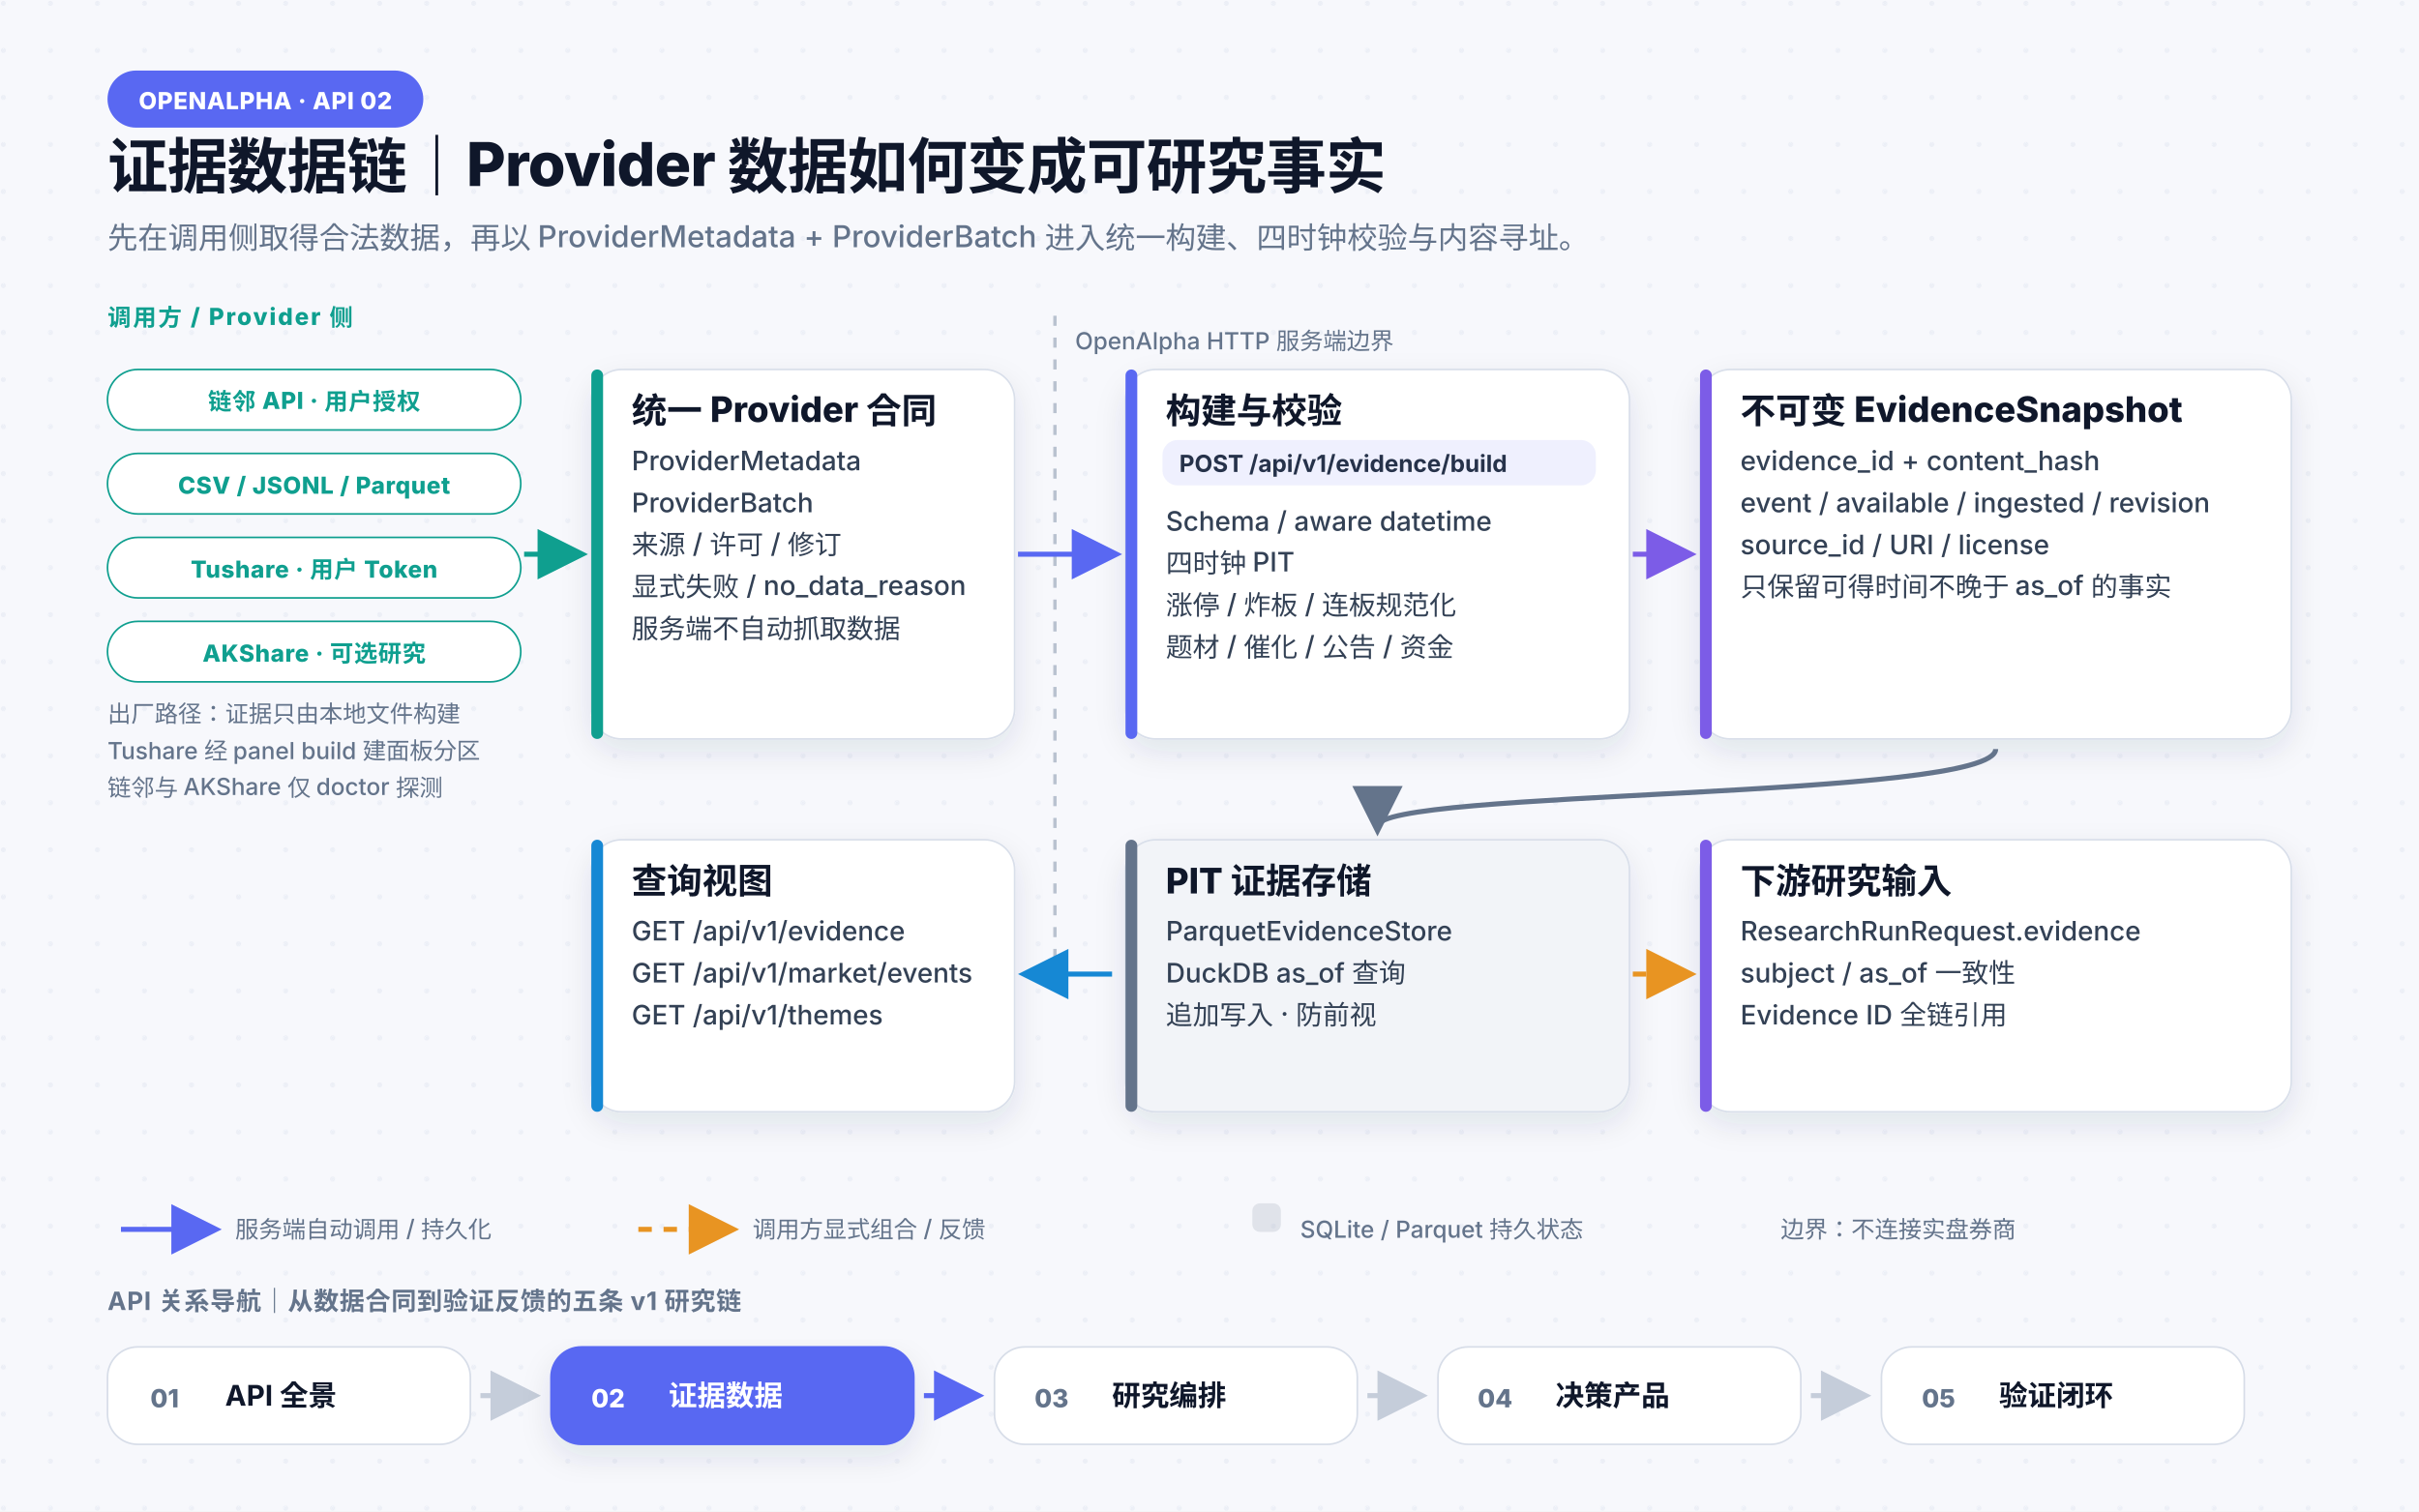
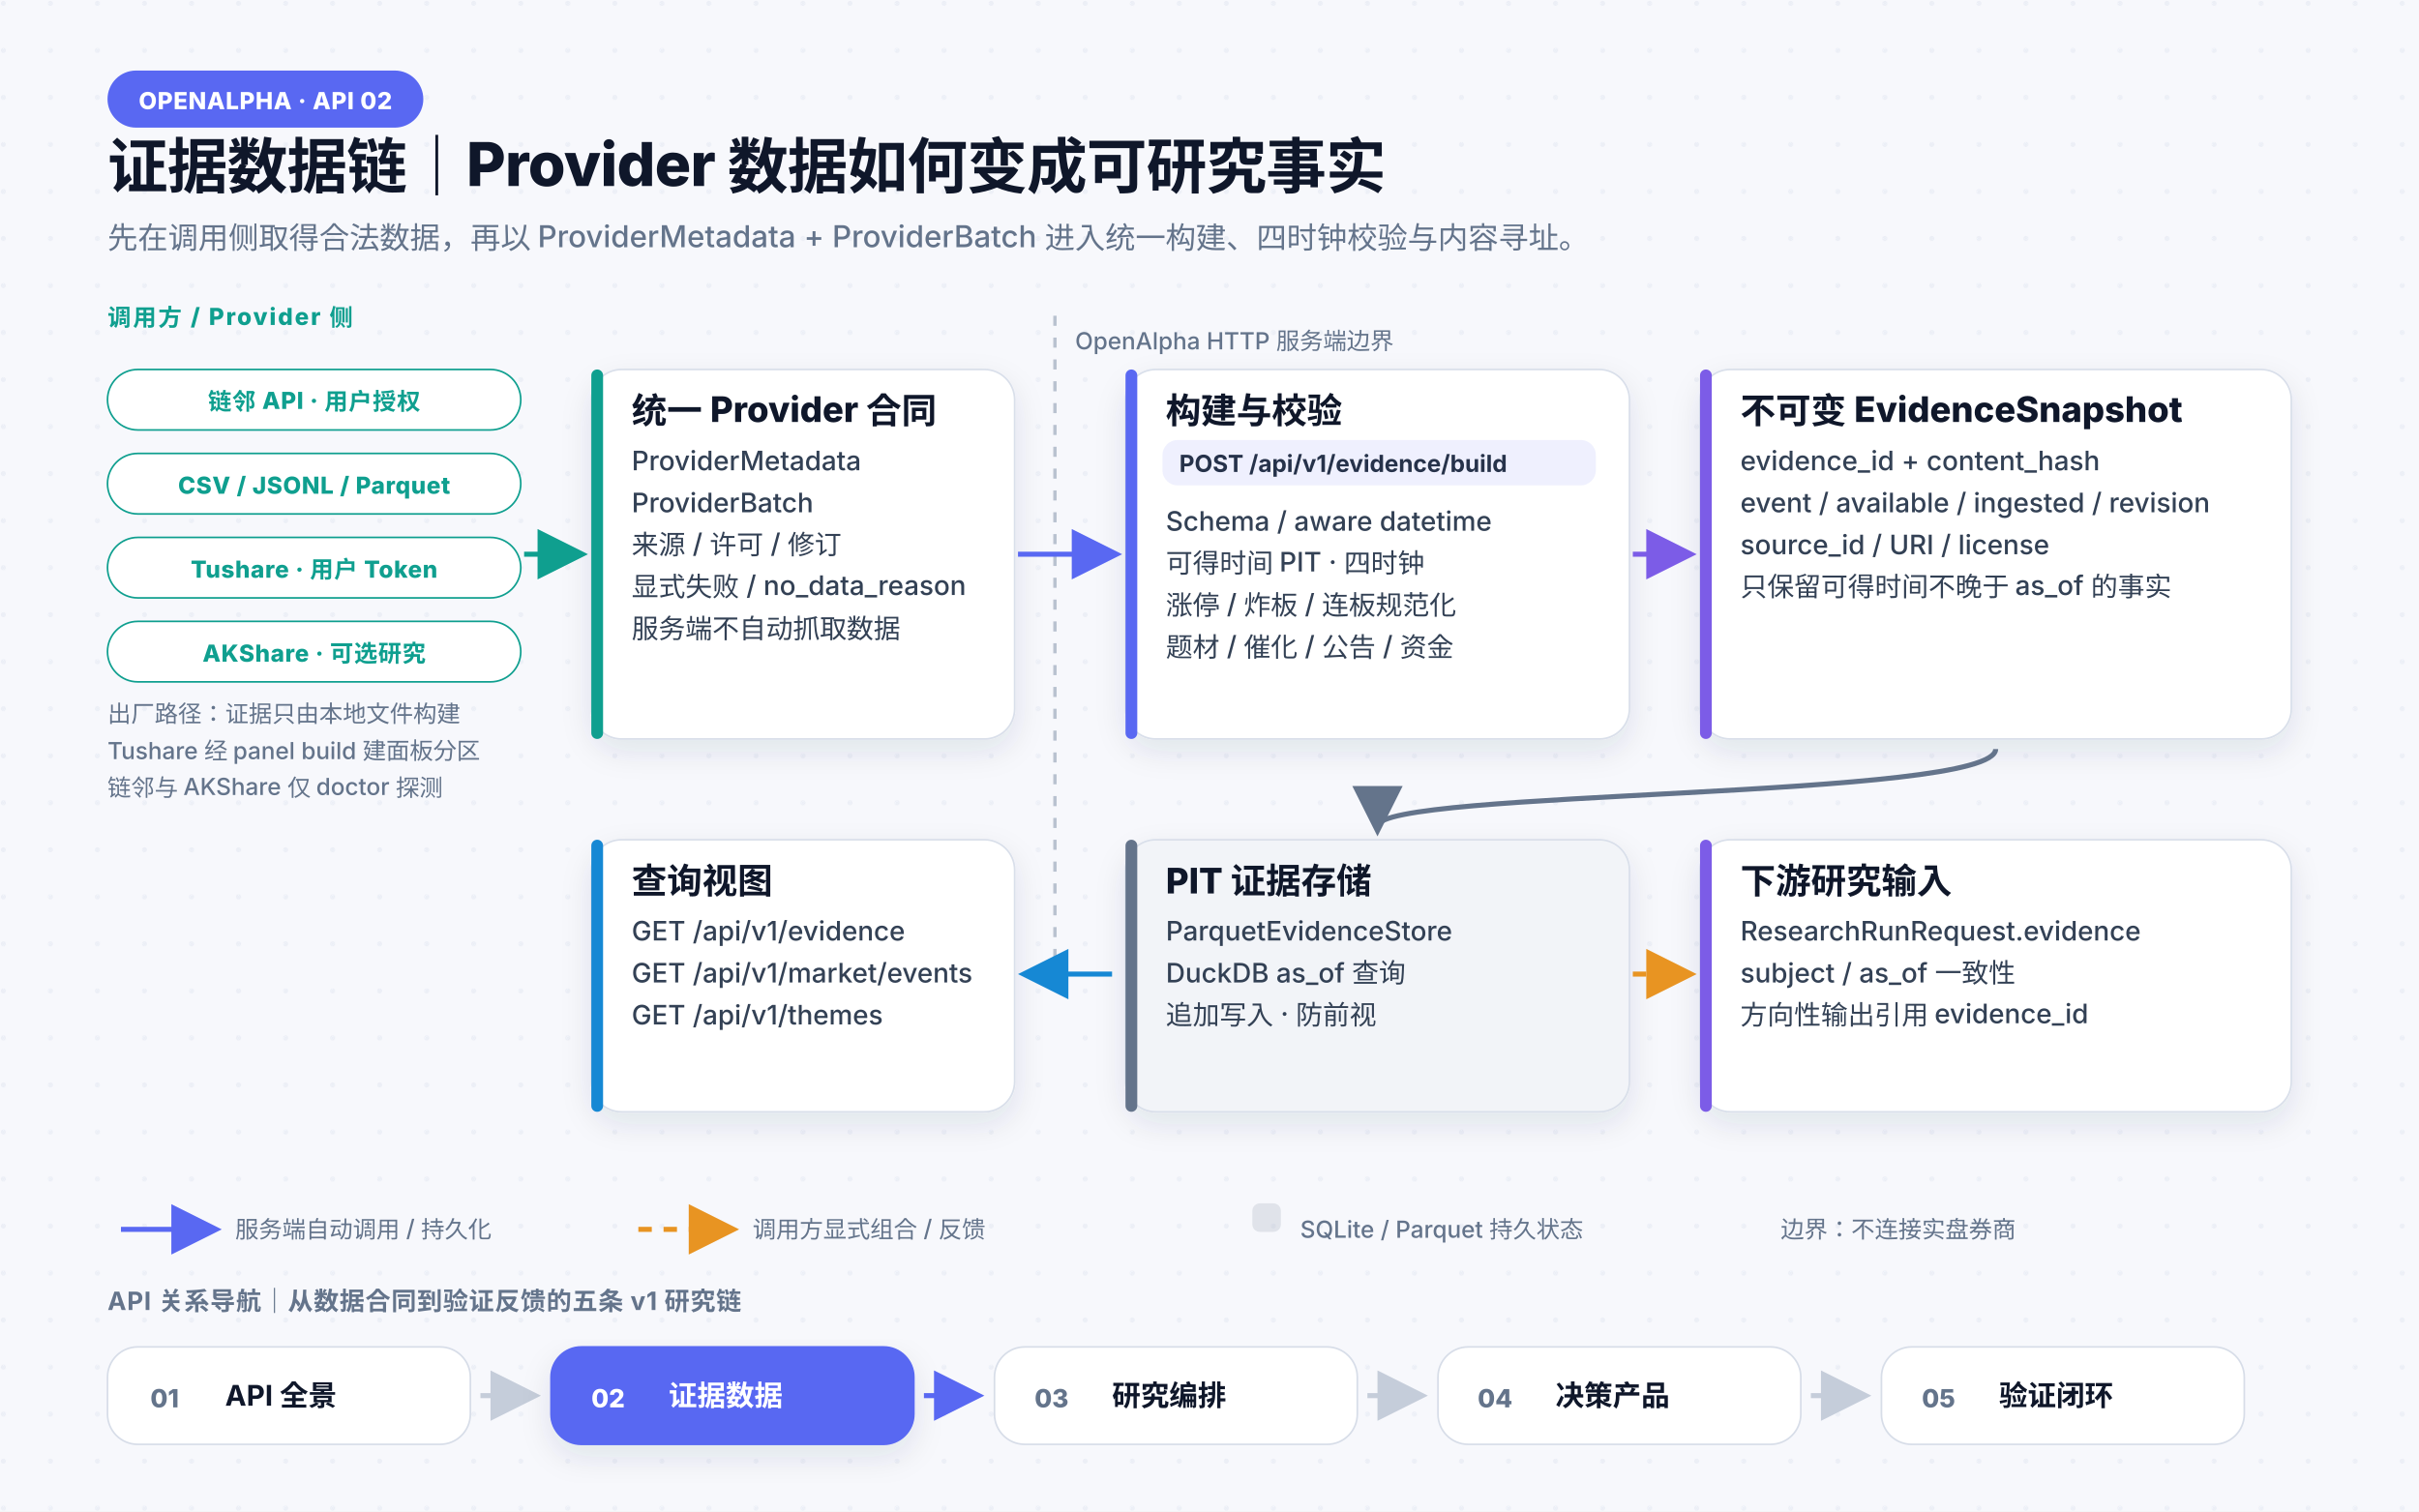
<svg xmlns="http://www.w3.org/2000/svg" width="1440" height="900" viewBox="0 0 1440 900" role="img" aria-labelledby="title desc">
  <defs>
    <filter id="shadow" x="-20%" y="-20%" width="140%" height="160%">
      <feDropShadow dx="0" dy="7" stdDeviation="9" flood-color="#27324A" flood-opacity=".10" />
    </filter>
    <marker id="arrow" markerWidth="10" markerHeight="10" refX="8" refY="5" orient="auto" markerUnits="strokeWidth">
      <path d="M0,0 L10,5 L0,10 z" fill="context-stroke" />
    </marker>
    <pattern id="dots" width="28" height="28" patternUnits="userSpaceOnUse">
      <circle cx="2" cy="2" r="1.5" fill="#D8DEEB" />
    </pattern>
    <style>
      text { font-family: Inter, "Noto Sans SC", "Microsoft YaHei", Arial, sans-serif; }
      .title { font-size: 36px; font-weight: 760; fill: #0F172A; letter-spacing: -.4px; }
      .subtitle { font-size: 18px; font-weight: 450; fill: #64748B; }
      .section { font-size: 14px; font-weight: 800; letter-spacing: 1.1px; }
      .cardTitle { font-size: 21px; font-weight: 760; fill: #0F172A; }
      .body { font-size: 16px; font-weight: 500; fill: #334155; }
      .small { font-size: 14px; font-weight: 520; fill: #64748B; }
      .endpoint { font-size: 14px; font-weight: 720; fill: #26324A; }
      .pill { font-size: 14px; font-weight: 780; letter-spacing: .35px; }
      .arrowLabel { font-size: 13px; font-weight: 700; fill: #64748B; }
      .navCaption { font-size: 15px; font-weight: 650; fill: #64748B; letter-spacing: .4px; }
      .navNumber { font-size: 15px; font-weight: 800; }
      .navLabel { font-size: 17px; font-weight: 720; }
    </style>
  </defs>
  <rect width="1440" height="900" fill="#F7F8FC" />
  <rect width="1440" height="900" fill="url(#dots)" opacity=".36" />
  <rect x="64" y="42" width="188" height="34" rx="17" fill="#5968F2" />
  <text x="158" y="65" class="pill" text-anchor="middle" fill="#FFFFFF">OPENALPHA · API 02</text>
  <text x="64" y="112" class="title">证据数据链｜Provider 数据如何变成可研究事实</text>
  <text x="64" y="148" class="subtitle">先在调用侧取得合法数据，再以 ProviderMetadata + ProviderBatch 进入统一构建、四时钟校验与内容寻址。</text>
  <text x="64" y="194" class="section" fill="#0F9F8F">调用方 / Provider 侧</text>
  <rect x="64" y="220" width="246" height="36" rx="18" fill="#FFFFFF" stroke="#0F9F8F" />
  <text x="187" y="244" class="pill" text-anchor="middle" fill="#0F9F8F">链邻 API · 用户授权</text>
  <rect x="64" y="270" width="246" height="36" rx="18" fill="#FFFFFF" stroke="#0F9F8F" />
  <text x="187" y="294" class="pill" text-anchor="middle" fill="#0F9F8F">CSV / JSONL / Parquet</text>
  <rect x="64" y="320" width="246" height="36" rx="18" fill="#FFFFFF" stroke="#0F9F8F" />
  <text x="187" y="344" class="pill" text-anchor="middle" fill="#0F9F8F">Tushare · 用户 Token</text>
  <rect x="64" y="370" width="246" height="36" rx="18" fill="#FFFFFF" stroke="#0F9F8F" />
  <text x="187" y="394" class="pill" text-anchor="middle" fill="#0F9F8F">AKShare · 可选研究</text>
  <text x="64" y="430" class="small">出厂路径：证据只由本地文件构建</text>
  <text x="64" y="452" class="small">Tushare 经 panel build 建面板分区</text>
  <text x="64" y="474" class="small">链邻与 AKShare 仅 doctor 探测</text>
  <rect x="352" y="220" width="252" height="220" rx="18" fill="#FFFFFF" stroke="#D9DFEA" filter="url(#shadow)" />
  <rect x="352" y="220" width="7" height="220" rx="3.5" fill="#0F9F8F" />
  <text x="376" y="252" class="cardTitle">统一 Provider 合同</text>
  <text x="376" y="280" class="body">ProviderMetadata</text>
  <text x="376" y="305" class="body">ProviderBatch</text>
  <text x="376" y="330" class="body">来源 / 许可 / 修订</text>
  <text x="376" y="355" class="body">显式失败 / no_data_reason</text>
  <text x="376" y="380" class="body">服务端不自动抓取数据</text>
  <path d="M 312 330 L 344 330" fill="none" stroke="#0F9F8F" stroke-width="3" marker-end="url(#arrow)" />
  <path d="M 628 188 L 628 590" fill="none" stroke="#B9C2D0" stroke-width="2" stroke-dasharray="6 7" />
  <text x="640" y="208" class="small">OpenAlpha HTTP 服务端边界</text>
  <rect x="670" y="220" width="300" height="220" rx="18" fill="#FFFFFF" stroke="#D9DFEA" filter="url(#shadow)" />
  <rect x="670" y="220" width="7" height="220" rx="3.5" fill="#5968F2" />
  <text x="694" y="252" class="cardTitle">构建与校验</text>
  <rect x="692" y="262" width="258" height="27" rx="9" fill="#5968F2" opacity=".10" />
  <text x="702" y="281" class="endpoint">POST /api/v1/evidence/build</text>
  <text x="694" y="316" class="body">Schema / aware datetime</text>
-   <text x="694" y="341" class="body">四时钟 PIT</text>
+   <text x="694" y="341" class="body">可得时间 PIT · 四时钟</text>
  <text x="694" y="366" class="body">涨停 / 炸板 / 连板规范化</text>
  <text x="694" y="391" class="body">题材 / 催化 / 公告 / 资金</text>
  <path d="M 606 330 L 662 330" fill="none" stroke="#5968F2" stroke-width="3" marker-end="url(#arrow)" />
  <rect x="1012" y="220" width="352" height="220" rx="18" fill="#FFFFFF" stroke="#D9DFEA" filter="url(#shadow)" />
  <rect x="1012" y="220" width="7" height="220" rx="3.5" fill="#7C5CE7" />
  <text x="1036" y="252" class="cardTitle">不可变 EvidenceSnapshot</text>
  <text x="1036" y="280" class="body">evidence_id + content_hash</text>
  <text x="1036" y="305" class="body">event / available / ingested / revision</text>
  <text x="1036" y="330" class="body">source_id / URI / license</text>
  <text x="1036" y="355" class="body">只保留可得时间不晚于 as_of 的事实</text>
  <path d="M 972 330 L 1004 330" fill="none" stroke="#7C5CE7" stroke-width="3" marker-end="url(#arrow)" />
  <rect x="352" y="500" width="252" height="162" rx="18" fill="#FFFFFF" stroke="#D9DFEA" filter="url(#shadow)" />
  <rect x="352" y="500" width="7" height="162" rx="3.5" fill="#1688D4" />
  <text x="376" y="532" class="cardTitle">查询视图</text>
  <text x="376" y="560" class="body">GET /api/v1/evidence</text>
  <text x="376" y="585" class="body">GET /api/v1/market/events</text>
  <text x="376" y="610" class="body">GET /api/v1/themes</text>
  <rect x="670" y="500" width="300" height="162" rx="18" fill="#F2F4F8" stroke="#D9DFEA" filter="url(#shadow)" />
  <rect x="670" y="500" width="7" height="162" rx="3.5" fill="#64748B" />
  <text x="694" y="532" class="cardTitle">PIT 证据存储</text>
  <text x="694" y="560" class="body">ParquetEvidenceStore</text>
  <text x="694" y="585" class="body">DuckDB as_of 查询</text>
  <text x="694" y="610" class="body">追加写入 · 防前视</text>
  <path d="M 1188 446 C 1188 476, 820 470, 820 492" fill="none" stroke="#64748B" stroke-width="3" marker-end="url(#arrow)" />
  <path d="M 662 580 L 612 580" fill="none" stroke="#1688D4" stroke-width="3" marker-end="url(#arrow)" />
  <rect x="1012" y="500" width="352" height="162" rx="18" fill="#FFFFFF" stroke="#D9DFEA" filter="url(#shadow)" />
  <rect x="1012" y="500" width="7" height="162" rx="3.5" fill="#7C5CE7" />
  <text x="1036" y="532" class="cardTitle">下游研究输入</text>
  <text x="1036" y="560" class="body">ResearchRunRequest.evidence</text>
  <text x="1036" y="585" class="body">subject / as_of 一致性</text>
-   <text x="1036" y="610" class="body">Evidence ID 全链引用</text>
+   <text x="1036" y="610" class="body">方向性输出引用 evidence_id</text>
  <path d="M 972 580 L 1004 580" fill="none" stroke="#E89422" stroke-width="3" stroke-dasharray="8 7" marker-end="url(#arrow)" />
  <path d="M 72 732 L 126 732" fill="none" stroke="#5968F2" stroke-width="3" marker-end="url(#arrow)" />
  <text x="140" y="737" class="small">服务端自动调用 / 持久化</text>
  <path d="M 380 732 L 434 732" fill="none" stroke="#E89422" stroke-width="3" stroke-dasharray="8 7" marker-end="url(#arrow)" />
  <text x="448" y="737" class="small">调用方显式组合 / 反馈</text>
  <rect x="746" y="717" width="16" height="16" rx="4" fill="#64748B" opacity=".16" stroke="#64748B" />
  <text x="774" y="737" class="small">SQLite / Parquet 持久状态</text>
  <text x="1060" y="737" class="small">边界：不连接实盘券商</text>
  <text x="64" y="780" class="navCaption">API 关系导航｜从数据合同到验证反馈的五条 v1 研究链</text>
  <rect x="64" y="802" width="216" height="58" rx="18" fill="#FFFFFF" stroke="#D7DDE8" />
  <text x="98" y="838" class="navNumber" text-anchor="middle" fill="#64748B">01</text>
  <text x="134" y="837" class="navLabel" fill="#0F172A">API 全景</text>
  <path d="M 286 831 L 316 831" fill="none" stroke="#C5CDDA" stroke-width="3" marker-end="url(#arrow)" />
  <rect x="328" y="802" width="216" height="58" rx="18" fill="#5968F2" stroke="#5968F2" filter="url(#shadow)" />
  <text x="362" y="838" class="navNumber" text-anchor="middle" fill="#FFFFFF">02</text>
  <text x="398" y="837" class="navLabel" fill="#FFFFFF">证据数据</text>
  <path d="M 550 831 L 580 831" fill="none" stroke="#5968F2" stroke-width="3" marker-end="url(#arrow)" />
  <rect x="592" y="802" width="216" height="58" rx="18" fill="#FFFFFF" stroke="#D7DDE8" />
  <text x="626" y="838" class="navNumber" text-anchor="middle" fill="#64748B">03</text>
  <text x="662" y="837" class="navLabel" fill="#0F172A">研究编排</text>
  <path d="M 814 831 L 844 831" fill="none" stroke="#C5CDDA" stroke-width="3" marker-end="url(#arrow)" />
  <rect x="856" y="802" width="216" height="58" rx="18" fill="#FFFFFF" stroke="#D7DDE8" />
  <text x="890" y="838" class="navNumber" text-anchor="middle" fill="#64748B">04</text>
  <text x="926" y="837" class="navLabel" fill="#0F172A">决策产品</text>
  <path d="M 1078 831 L 1108 831" fill="none" stroke="#C5CDDA" stroke-width="3" marker-end="url(#arrow)" />
  <rect x="1120" y="802" width="216" height="58" rx="18" fill="#FFFFFF" stroke="#D7DDE8" />
  <text x="1154" y="838" class="navNumber" text-anchor="middle" fill="#64748B">05</text>
  <text x="1190" y="837" class="navLabel" fill="#0F172A">验证闭环</text>
</svg>
